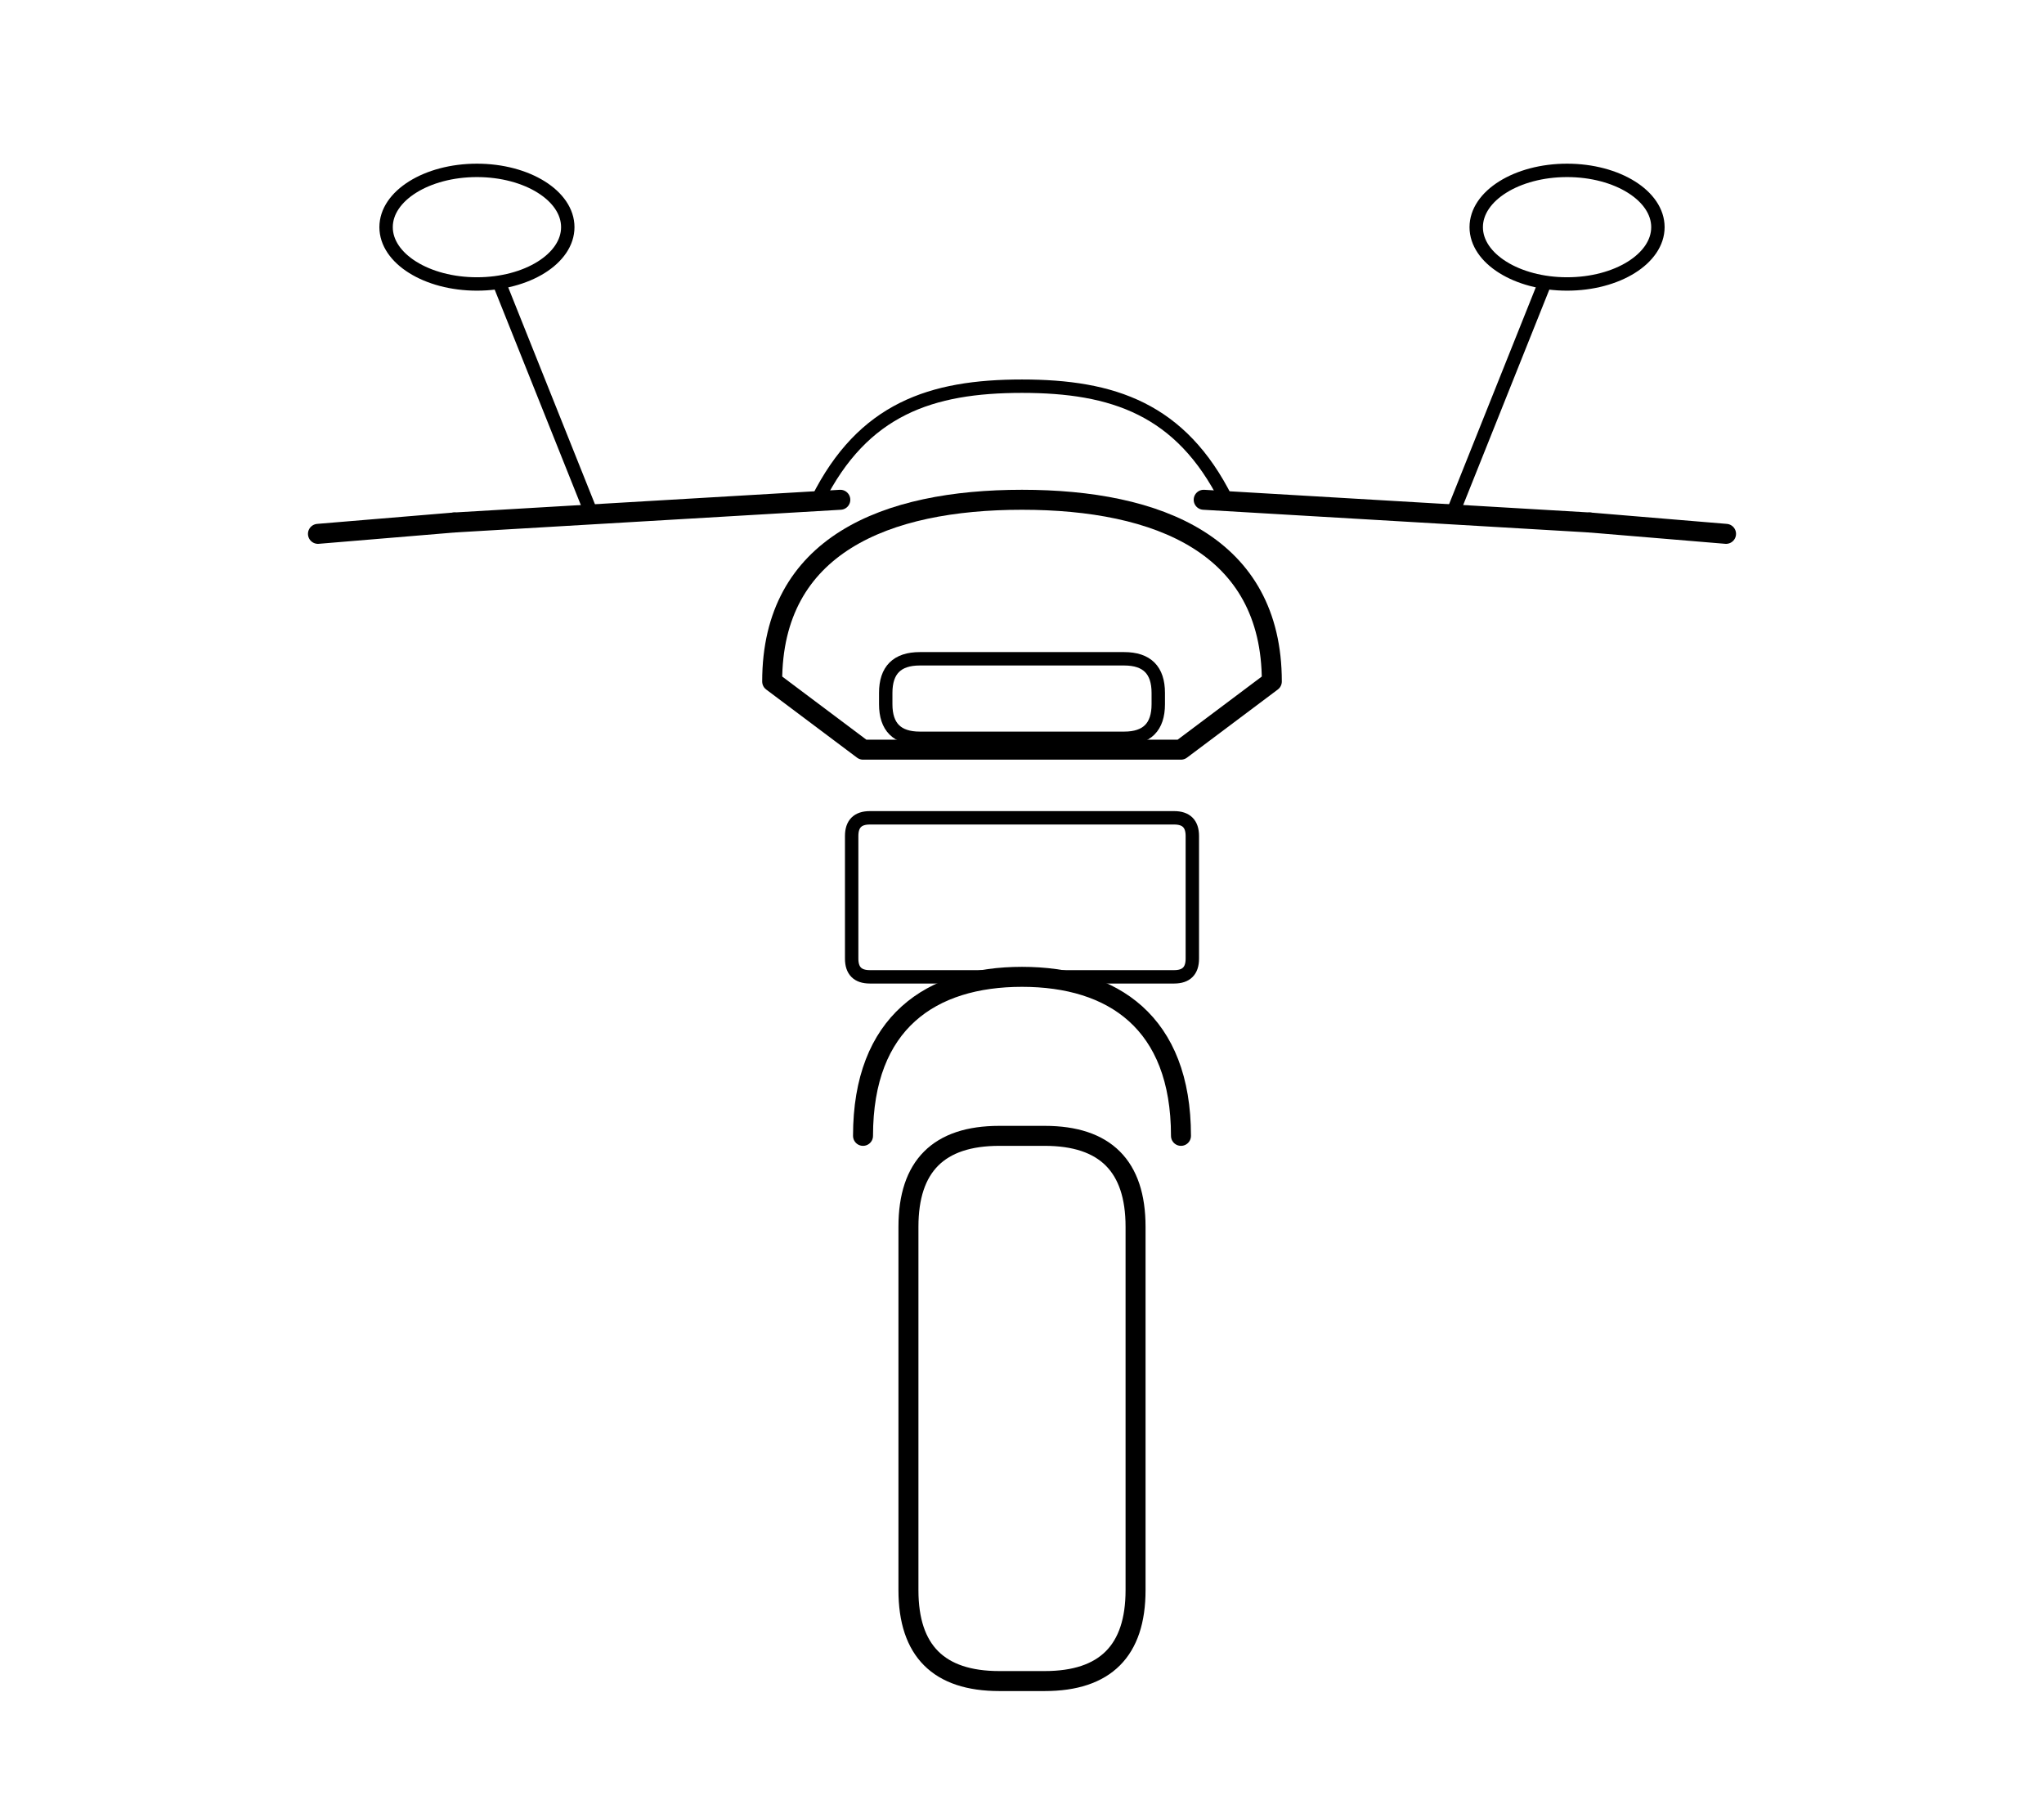
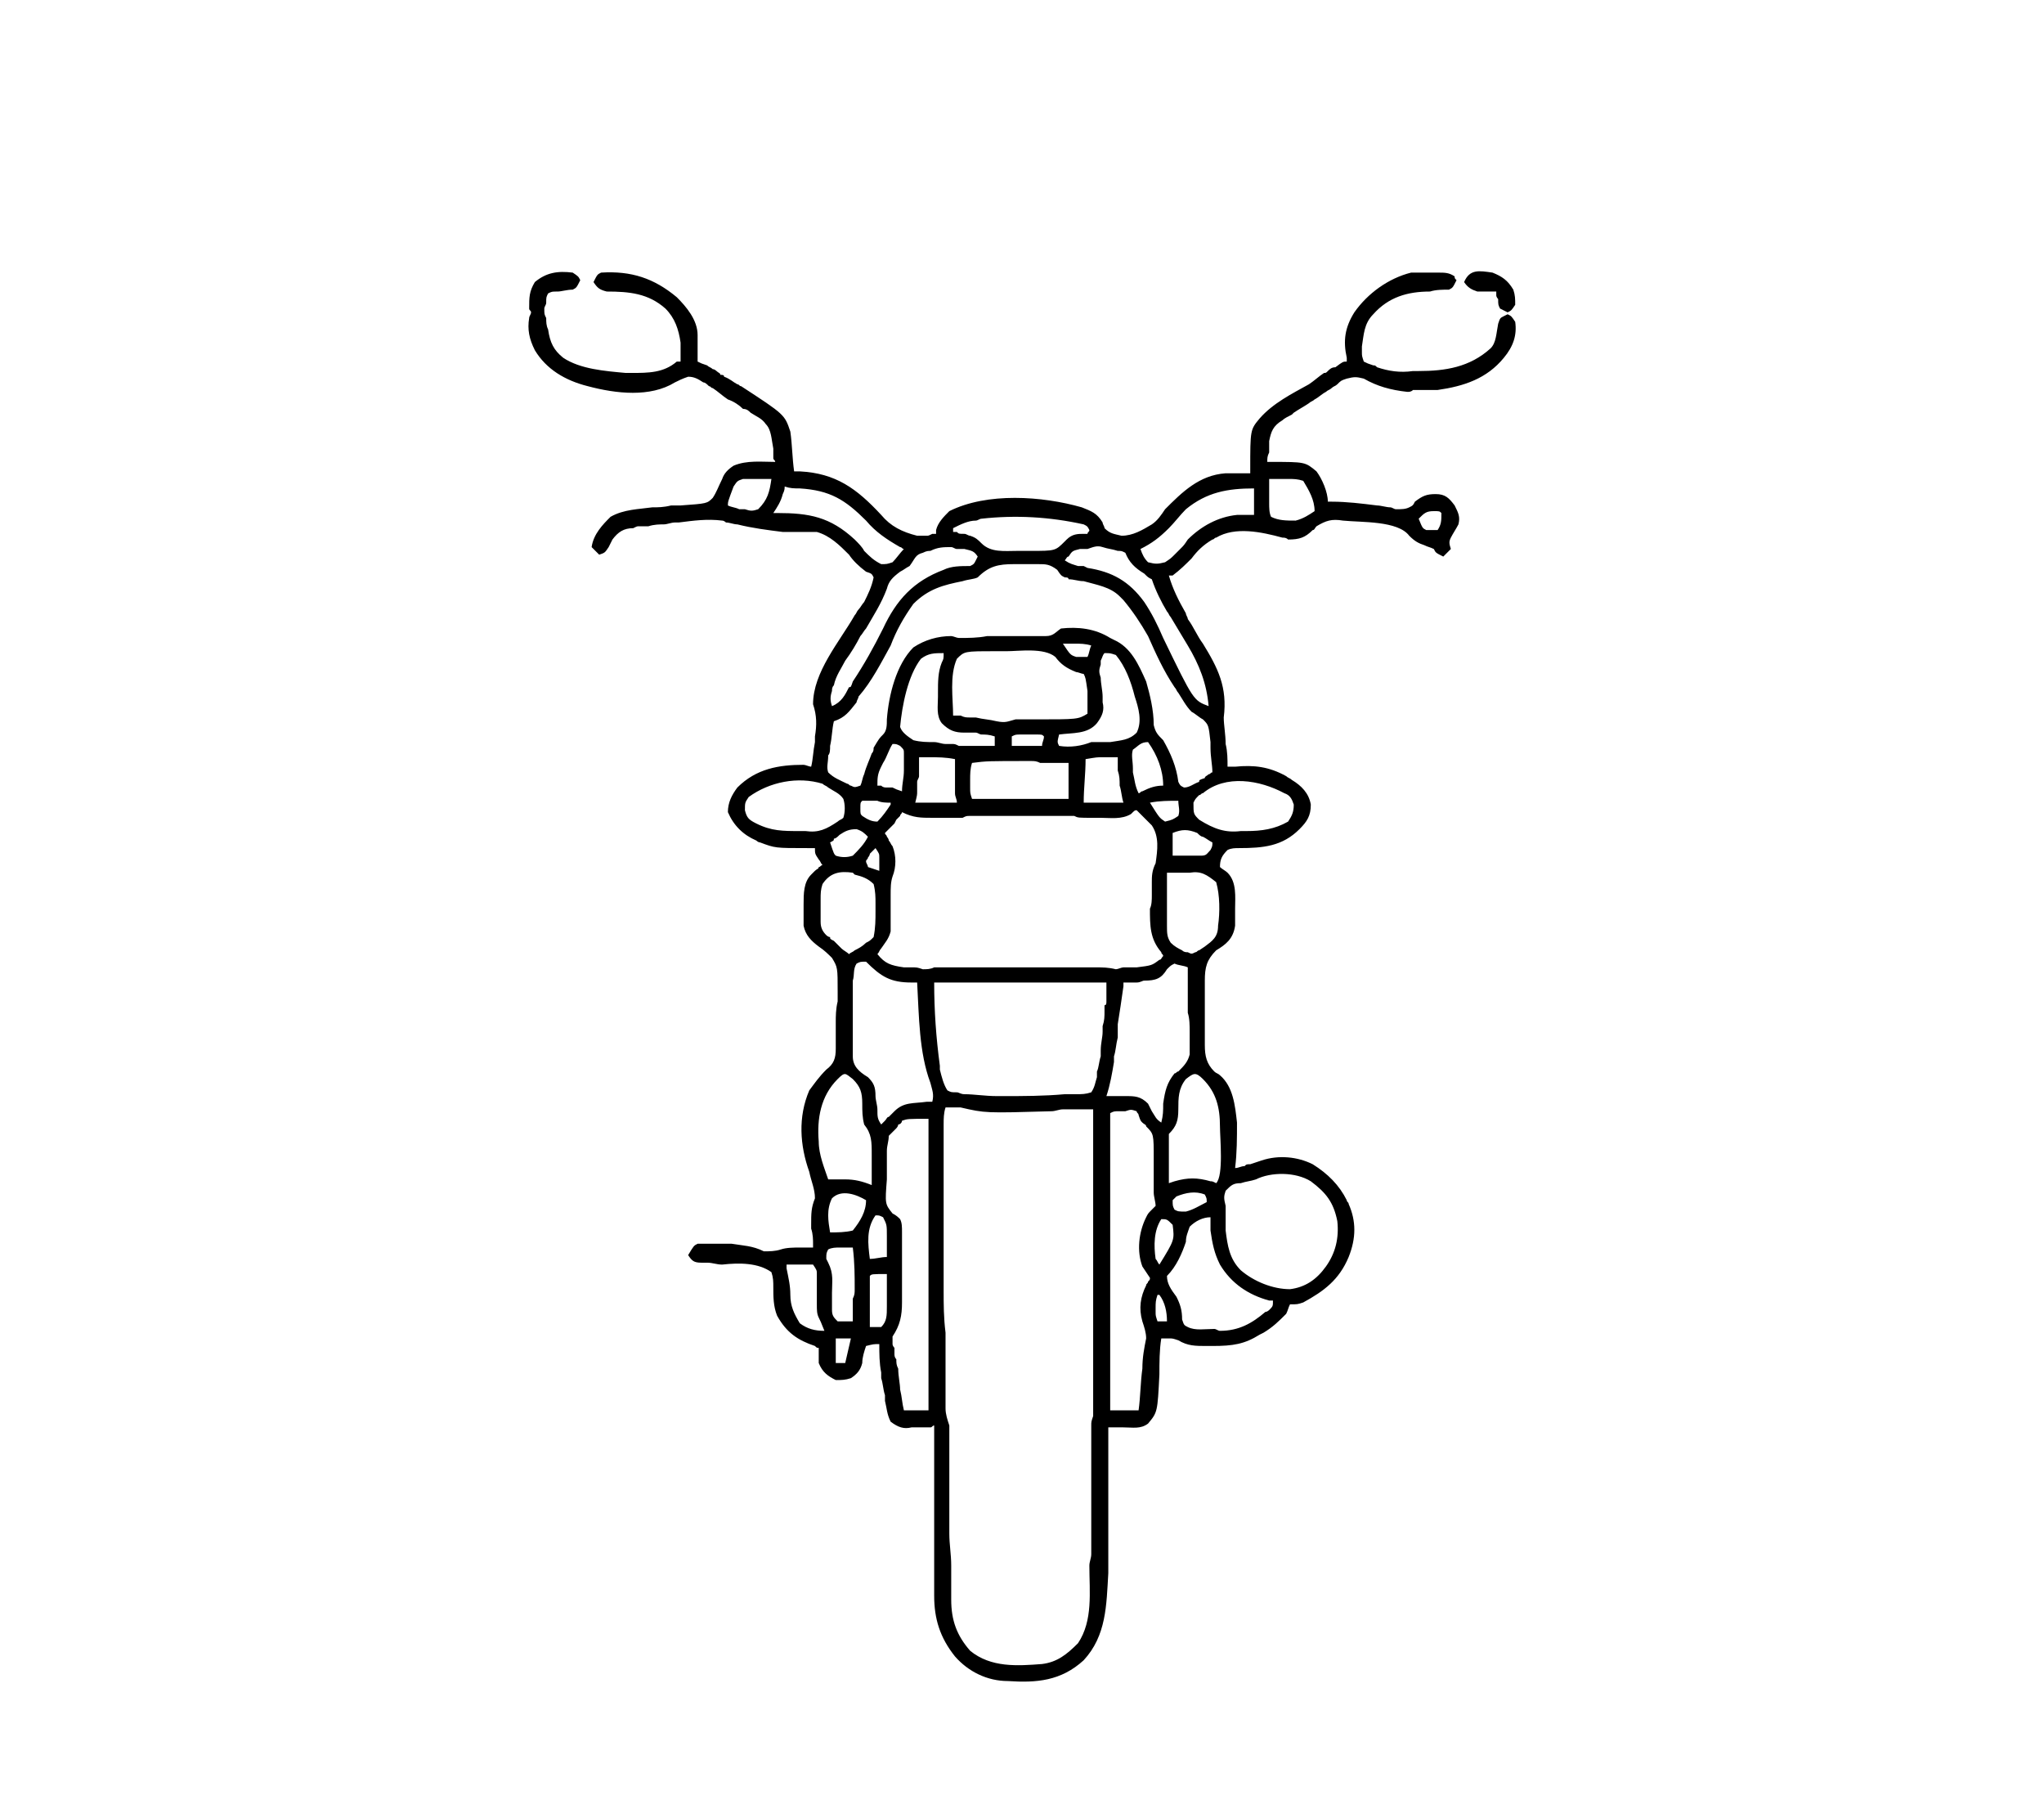
- <svg xmlns="http://www.w3.org/2000/svg" viewBox="0 0 90 80" fill="none" stroke="#000" stroke-linecap="round" stroke-linejoin="round">
-   <g stroke-width="0.88">
-     <path d="M44 50H46Q50 50 50 54V70Q50 74 46 74H44Q40 74 40 70V54Q40 50 44 50Z" />
-     <path d="M38 50C38 45 41 43 45 43C49 43 52 45 52 50" />
-     <path d="M34 30C34 24 39 22 45 22C51 22 56 24 56 30L52 33H38Z" />
-     <path d="M20 23L37 22M53 22L70 23" />
-     <path d="M14 23.5L20 23M70 23L76 23.5" />
-   </g>
-   <g stroke-width="0.59">
-     <path d="M38.3 36H51.7Q52.5 36 52.5 36.8V42.2Q52.5 43 51.7 43H38.3Q37.5 43 37.5 42.2V36.8Q37.5 36 38.3 36Z" />
-     <path d="M40.5 29H49.5Q51 29 51 30.5V31.0Q51 32.5 49.5 32.5H40.5Q39 32.5 39 31.0V30.5Q39 29 40.5 29Z" />
-     <path d="M36 22C38 18 41 17 45 17C49 17 52 18 54 22" />
-     <path d="M26 22.5L22 12.5M64 22.5L68 12.5" />
-     <path d="M17 10a4 2.5 0 1 0 8 0a4 2.5 0 1 0 -8 0" />
-     <path d="M65 10a4 2.5 0 1 0 8 0a4 2.5 0 1 0 -8 0" />
+ <svg xmlns="http://www.w3.org/2000/svg" viewBox="0 0 90 80">
+   <g fill="#000" stroke="none" fill-rule="evenodd" transform="translate(19.30 8.00) scale(0.083333)">
+     <path d="M0 0 C3 2 3 2 4 4 C2 8 2 8 0 9 C-3 9 -6 10 -8 10 C-11 10 -11 10 -13 11 C-14 13 -14 13 -14 16 C-14 17 -15 18 -15 19 C-15 22 -15 22 -14 24 C-14 26 -14 28 -13 30 C-12 37 -10 41 -5 45 C4 51 17 52 28 53 C29 53 30 53 31 53 C40 53 48 53 55 47 C56 47 56 47 57 47 C57 44 57 42 57 39 C57 39 57 38 57 37 C56 30 54 24 49 19 C40 11 30 10 18 10 C14 9 13 8 11 5 C13 1 13 1 15 0 C31 -1 43 3 55 13 C60 18 66 25 66 33 C66 36 66 39 66 41 C66 44 66 44 66 47 C68 48 68 48 71 49 C72 50 73 50 74 51 C75 51 76 52 76 52 C77 53 78 53 78 54 C79 54 80 54 80 55 C83 56 85 58 87 59 C88 59 88 60 89 60 C112 75 112 75 115 84 C116 91 116 98 117 105 C118 105 119 105 120 105 C139 106 150 114 163 128 C168 134 174 137 182 139 C184 139 186 139 187 139 C188 139 188 139 190 138 C191 138 191 138 192 138 C192 137 192 137 192 136 C193 132 196 129 199 126 C219 116 248 118 269 124 C274 126 277 127 280 132 C280 133 281 134 281 135 C284 138 286 138 290 139 C296 139 301 136 306 133 C309 131 311 128 313 125 C322 116 331 107 345 106 C349 106 354 106 358 106 C358 105 358 104 358 104 C358 83 358 83 363 77 C370 69 380 64 389 59 C392 57 394 55 397 53 C398 53 398 53 399 52 C400 51 401 50 403 50 C407 47 407 47 409 47 C409 46 409 46 409 45 C407 36 408 29 413 21 C420 11 431 3 443 0 C447 -0 451 -0 455 -0 C455 -0 455 -0 457 -0 C461 -0 463 -0 466 2 C466 3 466 3 467 4 C465 8 465 8 463 9 C460 9 456 9 453 10 C441 10 431 13 423 22 C418 27 418 33 417 39 C417 40 417 41 417 42 C417 44 417 44 418 47 C420 48 420 48 423 49 C424 49 424 49 425 50 C431 52 437 53 444 52 C445 52 446 52 447 52 C461 52 474 50 485 40 C488 37 488 32 489 27 C490 24 490 24 492 23 C492 23 492 23 494 22 C496 23 496 23 498 26 C499 33 497 39 492 45 C483 56 471 60 457 62 C453 62 448 62 444 62 C443 63 442 63 441 63 C432 62 425 60 418 56 C414 55 413 55 409 56 C406 57 406 57 404 59 C403 60 402 60 401 61 C400 62 399 62 398 63 C396 64 394 66 392 67 C391 68 390 68 389 69 C386 71 384 72 381 74 C381 74 380 75 380 75 C378 76 376 77 375 78 C370 81 369 84 368 89 C368 90 368 91 368 93 C368 93 368 93 368 95 C367 97 367 98 367 100 C368 100 368 100 369 100 C387 100 387 100 393 105 C396 109 399 116 399 121 C400 121 400 121 401 121 C409 121 417 122 425 123 C427 123 430 124 432 124 C433 124 434 125 435 125 C438 125 440 125 442 124 C444 123 444 123 445 121 C449 118 451 117 456 117 C461 117 463 119 466 123 C468 127 469 129 468 133 C467 135 465 138 464 140 C463 142 463 143 464 146 C462 148 462 148 460 150 C456 148 456 148 455 146 C453 145 452 145 450 144 C447 143 445 142 442 139 C436 131 417 132 407 131 C401 130 398 131 393 134 C392 135 392 136 391 136 C387 140 384 141 378 141 C377 140 376 140 375 140 C364 137 350 134 340 140 C339 140 339 141 338 141 C333 144 330 147 327 151 C324 154 321 157 317 160 C316 160 316 160 315 160 C317 167 320 173 324 180 C324 181 325 182 325 183 C328 187 330 192 333 196 C341 209 346 219 344 235 C344 239 345 244 345 249 C346 253 346 257 346 261 C347 261 348 261 350 261 C360 260 368 261 377 266 C378 267 379 267 380 268 C385 271 389 275 390 281 C390 287 388 290 384 294 C375 303 365 304 352 304 C350 304 348 304 346 305 C343 308 342 310 342 314 C343 315 345 316 346 317 C351 322 350 330 350 336 C350 338 350 339 350 340 C350 341 350 342 350 343 C350 343 350 344 350 345 C349 352 345 355 340 358 C335 363 334 367 334 374 C334 378 334 383 334 388 C334 391 334 395 334 398 C334 401 334 403 334 405 C334 406 334 407 334 408 C334 414 335 418 339 422 C340 423 341 423 342 424 C349 430 350 440 351 449 C351 457 351 465 350 473 C352 473 353 472 355 472 C356 471 356 471 358 471 C361 470 361 470 364 469 C373 466 383 467 391 471 C399 476 405 482 409 490 C409 491 410 491 410 492 C414 501 414 510 410 520 C405 532 397 538 386 544 C383 545 383 545 379 545 C378 547 378 548 377 550 C373 554 370 557 365 560 C365 560 365 560 363 561 C355 566 349 567 338 567 C337 567 336 567 335 567 C329 567 325 567 320 564 C317 563 317 563 315 563 C314 563 314 563 313 563 C312 563 312 563 311 563 C310 569 310 576 310 582 C309 602 309 602 304 608 C300 611 296 610 291 610 C290 610 290 610 289 610 C287 610 285 610 283 610 C283 611 283 611 283 614 C283 625 283 636 283 647 C283 653 283 658 283 664 C283 670 283 675 283 681 C283 683 283 685 283 687 C282 704 282 720 270 733 C258 744 245 745 230 744 C219 744 209 739 202 731 C194 721 191 711 191 699 C191 698 191 697 191 696 C191 693 191 689 191 686 C191 684 191 682 191 679 C191 674 191 668 191 662 C191 656 191 650 191 644 C191 632 191 621 191 609 C190 609 190 610 189 610 C186 610 184 610 181 610 C181 610 180 610 179 610 C175 611 172 610 168 607 C166 603 166 600 165 596 C165 595 165 594 165 593 C164 590 164 587 163 584 C163 583 163 582 163 581 C162 576 162 571 162 566 C159 566 159 566 155 567 C154 570 153 573 153 576 C152 580 150 582 147 584 C144 585 142 585 139 585 C135 583 132 581 130 576 C130 573 130 571 130 568 C129 568 129 568 128 567 C119 564 113 560 108 551 C106 546 106 541 106 536 C106 533 106 531 105 528 C98 523 88 523 79 524 C76 524 74 523 71 523 C70 523 69 523 68 523 C64 523 63 522 61 519 C64 514 64 514 66 513 C71 513 75 513 80 513 C81 513 82 513 84 513 C90 514 95 514 101 517 C104 517 107 517 110 516 C113 515 117 515 120 515 C122 515 123 515 124 515 C125 515 125 515 127 515 C127 515 127 515 127 513 C127 511 127 508 126 505 C126 505 126 505 126 503 C126 497 126 494 128 489 C128 484 126 480 125 475 C120 461 119 446 125 432 C128 428 130 425 134 421 C138 418 139 415 139 410 C139 409 139 408 139 408 C139 406 139 405 139 403 C139 401 139 399 139 396 C139 393 139 389 140 385 C140 383 140 382 140 380 C140 367 140 367 137 362 C135 360 133 358 130 356 C126 353 123 350 122 345 C122 342 122 339 122 336 C122 335 122 335 122 334 C122 328 122 322 126 318 C126 318 126 318 128 316 C129 315 130 315 130 314 C131 314 131 313 132 313 C131 312 131 311 130 310 C128 307 128 307 128 304 C127 304 125 304 124 304 C107 304 107 304 99 301 C98 301 97 300 97 300 C90 297 85 292 82 285 C82 280 84 276 87 272 C97 262 109 260 122 260 C123 260 125 261 126 261 C127 257 127 253 128 248 C128 247 128 246 128 245 C129 239 129 234 127 228 C127 211 141 195 149 181 C150 180 150 179 151 178 C152 177 153 175 154 174 C156 170 158 166 159 161 C158 159 158 159 155 158 C151 155 148 152 146 149 C141 144 136 139 129 137 C127 137 125 137 123 137 C122 137 122 137 119 137 C116 137 114 137 111 137 C103 136 95 135 87 133 C85 133 83 132 81 132 C81 132 80 131 79 131 C71 130 64 131 56 132 C56 132 55 132 54 132 C52 132 50 133 48 133 C46 133 43 133 40 134 C38 134 37 134 35 134 C34 134 34 134 32 135 C27 135 24 137 21 141 C20 143 20 143 19 145 C17 148 17 148 14 149 C12 147 12 147 10 145 C11 138 16 133 20 129 C27 125 35 125 42 124 C45 124 48 124 52 123 C53 123 55 123 57 123 C71 122 71 122 74 119 C76 116 77 113 79 109 C80 106 82 104 85 102 C92 99 100 100 107 100 C107 99 106 99 106 98 C106 96 106 94 106 93 C105 88 105 83 102 80 C100 77 97 76 94 74 C93 73 92 72 90 72 C88 70 85 68 82 67 C79 65 77 63 74 61 C73 61 73 60 72 60 C71 59 70 58 69 58 C66 56 64 55 61 55 C58 56 56 57 54 58 C41 66 23 64 8 60 C-4 57 -14 51 -20 41 C-23 35 -24 30 -23 24 C-23 23 -22 22 -22 21 C-22 20 -23 20 -23 19 C-23 13 -23 10 -20 5 C-14 0 -8 -1 0 0 Z M90 109 C87 110 87 110 85 113 C82 121 82 121 82 123 C84 124 86 124 88 125 C89 125 90 125 91 125 C94 126 95 126 98 125 C103 120 104 116 105 109 C102 109 100 109 97 109 C95 109 92 109 90 109 Z M368 109 C368 112 368 116 368 119 C368 120 368 121 368 122 C368 124 368 127 369 129 C373 131 377 131 382 131 C386 130 389 128 392 126 C392 120 389 115 386 110 C383 109 381 109 378 109 C376 109 374 109 373 109 C372 109 371 109 370 109 C369 109 369 109 368 109 Z M112 113 C112 114 112 115 111 117 C110 121 108 124 106 127 C106 127 106 127 108 127 C125 127 136 129 149 141 C151 143 153 145 154 147 C157 150 159 152 163 154 C166 154 166 154 169 153 C171 151 173 148 175 146 C174 146 174 145 173 145 C166 141 160 137 155 131 C144 120 136 115 120 114 C117 114 115 114 112 113 Z M324 125 C321 128 318 132 315 135 C310 140 306 143 300 146 C301 149 302 151 304 153 C308 154 309 154 313 153 C316 151 316 151 318 149 C319 148 320 147 321 146 C323 144 323 144 325 141 C332 134 341 129 351 128 C354 128 357 128 360 128 C360 123 360 119 360 114 C346 114 335 116 324 125 Z M447 130 C449 135 449 135 451 136 C454 136 454 136 457 136 C459 133 459 131 459 127 C458 126 458 126 455 126 C451 126 450 127 447 130 Z M216 130 C215 130 214 131 213 131 C209 131 205 133 201 135 C201 136 201 136 201 137 C202 137 203 137 203 137 C204 138 204 138 207 138 C208 138 209 139 210 139 C213 140 214 141 216 143 C221 148 228 147 235 147 C237 147 240 147 242 147 C255 147 255 147 260 142 C260 142 261 141 261 141 C264 138 267 138 270 138 C271 138 271 138 272 138 C272 137 273 137 273 136 C272 134 272 134 270 133 C252 129 234 128 216 130 Z M189 147 C188 147 187 147 185 148 C181 149 181 151 178 155 C176 156 175 157 173 158 C169 161 167 163 166 167 C163 175 159 181 155 188 C154 189 153 191 152 192 C150 196 147 201 144 205 C142 209 139 213 138 218 C137 219 137 220 137 221 C136 224 136 226 137 229 C142 227 144 223 146 219 C147 219 147 219 148 216 C154 207 159 198 164 188 C171 173 180 163 196 157 C200 155 205 155 210 155 C212 154 212 154 213 152 C213 152 213 152 214 150 C212 147 211 147 207 146 C206 146 204 146 203 146 C202 146 201 145 200 145 C196 145 193 145 189 147 Z M272 146 C271 146 269 146 268 146 C264 147 264 147 262 150 C261 150 261 151 260 152 C263 154 264 154 267 155 C268 155 269 155 270 155 C270 155 270 155 272 156 C285 158 294 163 302 174 C306 180 309 186 312 193 C328 226 328 226 336 229 C335 217 331 207 325 197 C322 192 319 187 316 182 C315 181 315 180 314 179 C311 174 308 168 306 162 C304 161 304 161 302 159 C297 156 294 153 292 148 C290 147 290 147 288 147 C285 146 283 146 280 145 C277 144 275 145 272 146 Z M214 161 C212 162 209 162 206 163 C196 165 188 167 180 175 C175 182 171 189 168 197 C163 206 158 216 151 224 C151 225 150 226 150 227 C146 232 144 235 138 237 C137 241 137 246 136 250 C136 252 136 254 135 255 C135 259 134 261 135 264 C138 267 141 268 145 270 C146 270 146 271 147 271 C149 272 149 272 152 271 C153 269 153 267 154 265 C155 261 157 257 158 254 C159 253 159 252 159 251 C162 246 162 246 164 244 C166 242 166 239 166 236 C167 223 171 207 180 198 C186 194 193 192 200 192 C201 192 203 193 204 193 C209 193 214 193 219 192 C228 192 236 192 244 192 C245 192 246 192 247 192 C248 192 249 192 250 192 C254 192 255 190 258 188 C267 187 276 188 284 193 C284 193 284 193 286 194 C295 198 299 207 303 216 C305 223 307 231 307 239 C308 243 309 244 312 247 C316 254 319 261 320 269 C321 271 321 271 323 272 C326 272 328 270 331 269 C331 268 331 268 334 267 C334 266 335 266 336 265 C337 265 337 264 338 264 C338 260 337 256 337 251 C337 250 337 249 337 248 C336 239 336 239 333 236 C331 235 329 233 327 232 C324 229 322 225 320 222 C319 221 319 220 318 219 C312 210 308 201 304 192 C300 185 296 179 291 173 C291 173 291 173 289 171 C284 166 277 165 270 163 C267 163 265 162 262 162 C262 161 261 161 260 161 C258 160 258 160 256 157 C252 154 250 154 246 154 C245 154 244 154 244 154 C242 154 241 154 239 154 C237 154 235 154 233 154 C225 154 220 155 214 161 Z M259 196 C263 202 263 202 266 203 C268 203 270 203 272 203 C273 201 273 199 274 197 C271 196 268 196 265 196 C264 196 263 196 262 196 C261 196 260 196 259 196 Z M223 200 C207 200 207 200 203 204 C199 213 201 225 201 234 C202 234 204 234 205 234 C207 235 208 235 210 235 C211 235 212 235 213 235 C217 236 220 236 224 237 C229 238 230 237 234 236 C237 236 241 236 244 236 C267 236 267 236 272 233 C272 231 272 231 272 229 C272 228 272 228 272 226 C272 225 272 224 272 224 C272 223 272 222 272 221 C271 214 271 214 270 212 C269 212 267 211 266 211 C261 209 258 207 255 203 C249 198 236 200 229 200 C227 200 225 200 223 200 Z M184 204 C177 213 174 229 173 240 C174 243 177 245 180 247 C184 248 187 248 191 248 C193 248 195 249 197 249 C197 249 197 249 200 249 C202 249 202 249 204 250 C206 250 208 250 210 250 C210 250 210 250 212 250 C213 250 214 250 215 250 C216 250 216 250 217 250 C219 250 221 250 223 250 C223 248 223 247 223 245 C220 244 218 244 216 244 C215 244 214 243 213 243 C211 243 209 243 207 243 C202 243 199 242 195 238 C192 234 193 229 193 224 C193 223 193 223 193 222 C193 216 193 211 195 206 C196 204 196 204 196 201 C191 201 188 201 184 204 Z M281 201 C280 202 280 203 279 205 C279 205 279 206 279 207 C278 210 278 211 279 214 C279 217 280 221 280 224 C280 225 280 226 280 227 C281 231 280 234 277 238 C272 244 264 243 257 244 C256 248 256 248 257 250 C263 251 269 250 274 248 C278 248 281 248 284 248 C290 247 294 247 298 243 C301 237 299 230 297 224 C295 216 292 208 287 202 C284 201 284 201 281 201 Z M232 245 C232 247 232 248 232 250 C237 250 243 250 248 250 C248 248 249 247 249 245 C248 244 248 244 245 244 C244 244 242 244 241 244 C240 244 239 244 237 244 C234 244 234 244 232 245 Z M296 252 C295 255 296 258 296 262 C296 262 296 263 296 264 C297 268 297 271 299 275 C300 275 300 274 301 274 C305 272 308 271 312 271 C312 263 309 255 304 248 C300 248 299 250 296 252 Z M169 249 C167 252 166 256 164 259 C164 259 164 259 163 261 C161 265 161 267 161 271 C162 271 162 271 163 271 C164 272 165 272 166 272 C167 272 168 272 169 272 C171 273 171 273 174 274 C174 270 175 267 175 263 C175 262 175 261 175 260 C175 259 175 258 175 257 C175 257 175 257 175 254 C175 252 175 252 173 250 C171 249 171 249 169 249 Z M183 256 C183 257 183 257 183 258 C183 260 183 263 183 266 C183 267 182 268 182 269 C182 269 182 270 182 271 C182 272 182 273 182 274 C182 276 182 276 181 280 C188 280 196 280 203 280 C203 278 202 277 202 275 C202 274 202 272 202 271 C202 270 202 269 202 268 C202 267 202 267 202 266 C202 265 202 264 202 263 C202 261 202 259 202 257 C197 256 193 256 188 256 C187 256 186 256 185 256 C184 256 184 256 183 256 Z M271 257 C271 265 270 272 270 280 C277 280 284 280 291 280 C290 277 290 274 289 271 C289 268 289 266 288 263 C288 262 288 260 288 259 C288 258 288 257 288 256 C286 256 285 256 283 256 C282 256 282 256 280 256 C277 256 277 256 271 257 Z M211 259 C210 262 210 265 210 268 C210 269 210 270 210 272 C210 275 210 275 211 278 C228 278 245 278 262 278 C262 272 262 265 262 259 C257 259 252 259 247 259 C245 258 244 258 242 258 C219 258 219 258 211 259 Z M93 277 C91 280 91 280 91 284 C92 288 93 289 97 291 C105 295 111 295 120 295 C121 295 122 295 123 295 C130 296 134 294 140 290 C141 289 142 289 143 288 C144 285 144 281 143 278 C141 275 138 274 135 272 C134 271 133 271 132 270 C119 266 104 269 93 277 Z M333 275 C332 275 332 276 331 276 C329 278 329 278 328 280 C328 286 328 286 331 289 C339 294 345 296 353 295 C354 295 354 295 356 295 C364 295 371 294 378 290 C380 287 381 285 381 281 C380 278 379 276 376 275 C363 268 345 265 333 275 Z M153 279 C152 280 152 280 152 283 C152 286 152 286 153 287 C156 289 158 290 161 290 C164 287 166 284 168 281 C168 281 168 280 168 280 C166 280 163 280 161 279 C160 279 159 279 158 279 C157 279 155 279 153 279 Z M305 280 C310 288 310 288 313 290 C317 289 317 289 320 287 C321 284 320 282 320 279 C315 279 310 279 305 280 Z M295 286 C290 289 284 288 279 288 C278 288 277 288 275 288 C267 288 267 288 265 287 C263 287 261 287 260 287 C258 287 257 287 256 287 C255 287 254 287 252 287 C252 287 252 287 249 287 C246 287 243 287 241 287 C237 287 234 287 230 287 C227 287 224 287 221 287 C220 287 220 287 217 287 C216 287 215 287 213 287 C213 287 213 287 210 287 C208 287 208 287 206 288 C202 288 198 288 194 288 C193 288 193 288 190 288 C184 288 180 288 174 285 C174 286 173 286 173 287 C173 287 173 287 171 289 C171 289 171 289 170 291 C168 293 167 294 165 296 C165 297 166 297 166 298 C166 298 167 299 167 300 C168 301 168 302 169 303 C171 308 171 314 169 319 C168 322 168 325 168 329 C168 330 168 331 168 333 C168 335 168 338 168 340 C168 342 168 343 168 344 C168 345 168 347 168 348 C167 352 165 354 163 357 C162 358 162 359 161 360 C165 365 168 366 175 367 C176 367 176 367 179 367 C182 367 182 367 185 368 C187 368 189 368 191 367 C194 367 197 367 200 367 C200 367 200 367 202 367 C205 367 208 367 211 367 C213 367 215 367 217 367 C221 367 226 367 230 367 C235 367 241 367 246 367 C250 367 255 367 259 367 C261 367 263 367 265 367 C268 367 270 367 273 367 C274 367 275 367 276 367 C280 367 283 367 287 368 C288 368 290 367 291 367 C293 367 296 367 298 367 C306 366 306 366 310 363 C311 363 311 362 312 361 C312 360 311 360 311 359 C305 352 305 345 305 336 C306 334 306 331 306 329 C306 328 306 326 306 325 C306 324 306 323 306 322 C306 319 306 316 308 312 C309 305 310 298 306 292 C303 289 301 287 298 284 C297 284 297 284 295 286 Z M141 297 C140 298 139 299 138 299 C138 300 138 300 136 301 C138 307 138 307 139 308 C142 309 145 309 148 308 C151 305 154 302 156 298 C154 296 153 295 150 294 C146 294 144 295 141 297 Z M317 296 C317 300 317 304 317 308 C320 308 323 308 325 308 C326 308 326 308 328 308 C328 308 329 308 330 308 C331 308 331 308 332 308 C335 308 335 307 337 305 C338 303 338 303 338 301 C336 300 335 299 333 298 C332 298 331 297 330 296 C325 294 322 294 317 296 Z M160 304 C159 305 158 306 157 307 C157 308 156 309 156 309 C156 310 155 310 155 311 C155 312 156 313 156 314 C159 315 159 315 162 316 C162 315 162 313 162 312 C162 311 162 310 162 309 C162 307 162 307 160 304 Z M132 323 C131 326 131 328 131 331 C131 332 131 333 131 334 C131 334 131 335 131 336 C131 337 131 338 131 339 C131 339 131 340 131 341 C131 342 131 342 131 343 C131 346 132 348 134 350 C134 350 135 351 136 351 C136 352 136 352 138 353 C139 354 139 354 140 355 C141 356 141 356 142 357 C143 358 145 359 146 360 C147 359 148 359 149 358 C151 357 153 356 155 354 C157 353 157 353 159 351 C160 346 160 342 160 337 C160 336 160 335 160 333 C160 330 160 327 159 323 C156 320 153 319 149 318 C149 318 148 317 148 317 C141 316 136 317 132 323 Z M314 317 C314 322 314 327 314 331 C314 333 314 334 314 336 C314 338 314 341 314 343 C314 344 314 345 314 345 C314 349 314 351 316 354 C318 356 320 357 322 358 C323 359 324 359 325 359 C327 360 327 360 329 359 C330 359 330 358 331 358 C331 358 331 358 334 356 C338 353 341 351 341 345 C342 338 342 329 340 322 C335 318 332 316 326 317 C325 317 325 317 323 317 C322 317 321 317 320 317 C318 317 316 317 314 317 Z M150 365 C148 368 149 371 148 374 C148 375 148 376 148 376 C148 379 148 381 148 383 C148 385 148 386 148 388 C148 391 148 394 148 397 C148 400 148 403 148 405 C148 407 148 408 148 410 C148 411 148 412 148 414 C148 419 151 422 156 425 C159 428 160 430 160 435 C160 437 161 440 161 442 C161 446 161 447 163 450 C164 449 164 449 165 448 C166 447 166 446 167 446 C168 445 169 444 170 443 C175 438 180 439 187 438 C188 438 189 438 190 438 C191 434 190 432 189 428 C183 412 183 393 182 375 C181 375 180 375 179 375 C168 375 163 372 155 364 C152 364 152 364 150 365 Z M318 365 C316 366 316 366 314 368 C311 373 308 374 302 374 C301 374 300 375 298 375 C297 375 297 375 296 375 C294 375 293 375 291 375 C291 376 291 376 291 377 C290 384 289 391 288 397 C288 400 288 402 288 404 C287 408 287 411 286 414 C286 414 286 414 286 417 C285 423 284 429 282 435 C283 435 284 435 285 435 C287 435 288 435 290 435 C290 435 291 435 292 435 C297 435 300 435 304 439 C305 441 305 441 306 443 C308 446 308 447 311 449 C312 445 312 443 312 439 C313 432 314 428 318 423 C319 423 319 422 320 422 C323 419 325 417 326 413 C326 410 326 408 326 405 C326 404 326 402 326 401 C326 398 326 394 325 391 C325 389 325 386 325 384 C325 378 325 373 325 367 C323 366 320 366 318 365 Z M191 375 C191 390 192 404 194 419 C194 420 194 421 194 421 C195 425 196 429 198 432 C200 433 200 433 203 433 C204 433 205 434 207 434 C212 434 218 435 224 435 C225 435 226 435 228 435 C238 435 249 435 260 434 C262 434 264 434 266 434 C269 434 271 434 274 433 C276 430 276 428 277 425 C277 425 277 425 277 422 C278 420 278 417 279 414 C279 413 279 412 279 411 C279 407 280 404 280 401 C280 401 280 401 280 398 C281 395 281 393 281 390 C281 389 281 388 281 387 C282 387 282 386 282 385 C282 384 282 384 282 383 C282 380 282 378 282 375 C252 375 222 375 191 375 Z M140 426 C131 435 129 447 130 459 C130 466 133 473 135 479 C135 479 135 479 137 479 C139 479 140 479 141 479 C141 479 141 479 144 479 C149 479 153 480 158 482 C158 478 158 474 158 469 C158 468 158 467 158 466 C158 459 158 455 154 450 C153 446 153 443 153 439 C153 433 152 430 148 426 C144 423 144 422 140 426 Z M324 426 C320 431 320 436 320 442 C320 448 319 451 315 455 C315 458 315 458 315 461 C315 462 315 463 315 464 C315 466 315 467 315 468 C315 469 315 471 315 472 C315 475 315 478 315 481 C315 481 315 481 318 480 C325 478 330 478 337 480 C338 480 338 480 340 481 C344 477 342 457 342 451 C342 441 340 433 333 426 C329 422 328 423 324 426 Z M197 441 C196 444 196 447 196 450 C196 451 196 452 196 452 C196 454 196 457 196 459 C196 460 196 462 196 464 C196 468 196 472 196 476 C196 480 196 483 196 487 C196 495 196 503 196 512 C196 520 196 529 196 538 C196 545 196 552 197 560 C197 564 197 569 197 573 C197 577 197 581 197 585 C197 587 197 589 197 590 C197 592 197 594 197 596 C197 597 197 599 197 600 C197 603 198 606 199 609 C199 611 199 611 199 613 C199 614 199 615 199 616 C199 617 199 618 199 619 C199 620 199 621 199 622 C199 624 199 626 199 628 C199 631 199 634 199 638 C199 647 199 656 199 666 C199 672 200 677 200 683 C200 685 200 687 200 690 C200 693 200 696 200 699 C200 700 200 701 200 701 C200 712 203 720 210 728 C221 737 235 736 248 735 C256 734 261 730 267 724 C275 712 273 697 273 683 C273 681 274 679 274 677 C274 671 274 665 274 659 C274 650 274 641 274 632 C274 629 274 625 274 622 C274 620 274 618 274 616 C274 615 274 614 274 614 C274 613 274 612 274 611 C274 610 274 610 274 609 C274 607 274 607 275 604 C275 602 275 600 275 597 C275 597 275 596 275 595 C275 593 275 591 275 589 C275 587 275 586 275 584 C275 580 275 575 275 571 C275 566 275 562 275 557 C275 549 275 540 275 532 C275 522 275 512 275 502 C275 482 275 462 275 442 C274 442 273 442 272 442 C267 442 263 442 259 442 C257 442 255 443 253 443 C218 444 218 444 205 441 C204 441 202 441 201 441 C199 441 198 441 197 441 Z M284 444 C284 447 284 447 284 450 C284 451 284 451 284 452 C284 454 284 456 284 459 C284 460 284 462 284 463 C284 467 284 472 284 476 C284 480 284 485 284 489 C284 497 284 506 284 514 C284 523 284 533 284 542 C284 562 284 581 284 601 C289 601 294 601 299 601 C300 594 300 586 301 579 C301 573 302 568 303 563 C303 560 302 557 301 554 C299 547 300 541 303 535 C303 534 304 534 304 533 C305 532 305 532 305 531 C303 528 303 528 301 525 C298 517 299 507 303 499 C304 497 304 497 306 495 C307 494 307 494 308 493 C308 491 307 488 307 486 C307 484 307 481 307 479 C307 477 307 476 307 475 C307 473 307 470 307 468 C307 455 307 455 303 451 C303 450 302 450 301 449 C300 448 300 448 299 445 C299 444 298 444 298 443 C295 442 295 442 292 443 C291 443 291 443 289 443 C286 443 286 443 284 444 Z M174 448 C174 449 173 450 172 450 C172 451 171 452 171 452 C170 453 170 453 169 454 C168 455 168 455 167 456 C167 459 166 461 166 464 C166 465 166 465 166 466 C166 468 166 469 166 471 C166 474 166 476 166 479 C165 492 165 492 169 497 C171 498 172 499 173 500 C174 502 174 504 174 507 C174 508 174 509 174 510 C174 511 174 512 174 513 C174 514 174 515 174 516 C174 519 174 521 174 523 C174 527 174 530 174 534 C174 536 174 538 174 540 C174 542 174 543 174 544 C174 551 173 556 169 562 C169 564 169 564 169 566 C169 567 170 568 170 568 C170 569 170 570 170 571 C170 572 170 573 171 574 C171 576 171 577 172 579 C172 583 173 587 173 590 C174 594 174 597 175 601 C179 601 184 601 188 601 C188 550 188 499 188 447 C177 447 177 447 174 448 Z M361 479 C358 480 356 480 353 481 C349 481 348 482 345 485 C344 488 344 489 345 493 C345 495 345 496 345 498 C345 499 345 500 345 501 C345 502 345 504 345 506 C346 514 347 521 353 527 C360 533 370 537 379 537 C387 536 393 532 398 525 C403 518 405 510 404 501 C402 491 398 486 390 480 C382 475 369 475 361 479 Z M137 489 C134 495 135 501 136 507 C140 507 144 507 148 506 C152 501 155 496 155 490 C150 487 142 484 137 489 Z M319 488 C318 489 318 489 317 490 C317 493 317 493 318 495 C320 496 320 496 324 496 C328 495 331 493 335 491 C335 489 335 489 334 487 C329 485 324 486 319 488 Z M160 498 C155 505 156 513 157 521 C160 521 163 520 166 520 C166 517 166 514 166 511 C166 510 166 510 166 509 C166 503 166 503 164 499 C162 498 162 498 160 498 Z M326 504 C325 507 324 509 324 512 C322 518 319 525 314 530 C314 534 316 537 319 541 C321 545 322 548 322 553 C323 556 323 556 325 557 C329 559 334 558 339 558 C340 558 341 559 342 559 C352 559 359 555 366 549 C367 549 368 548 368 548 C370 546 370 546 370 543 C369 543 369 543 368 543 C357 540 348 534 342 524 C339 518 338 513 337 506 C337 506 337 505 337 504 C337 502 337 501 337 499 C333 499 329 501 326 504 Z M311 500 C307 506 307 514 308 521 C309 522 309 523 310 524 C318 511 318 511 317 503 C314 500 314 500 311 500 Z M135 516 C134 518 134 518 134 521 C134 521 134 521 135 523 C138 529 137 533 137 539 C137 541 137 543 137 545 C137 546 137 547 137 548 C137 551 138 552 140 554 C142 554 142 554 144 554 C145 554 147 554 148 554 C148 550 148 546 148 542 C149 540 149 539 149 537 C149 530 149 523 148 515 C147 515 147 515 146 515 C144 515 143 515 141 515 C139 515 137 515 135 516 Z M113 524 C113 525 113 525 113 526 C114 531 115 535 115 540 C115 546 117 550 120 555 C124 558 128 559 133 559 C131 554 131 554 130 552 C129 550 129 548 129 545 C129 544 129 544 129 542 C129 541 129 540 129 538 C129 536 129 534 129 532 C129 531 129 530 129 529 C129 527 129 527 127 524 C124 524 124 524 120 524 C119 524 117 524 116 524 C115 524 114 524 113 524 Z M157 530 C157 532 157 534 157 536 C157 537 157 538 157 540 C157 541 157 542 157 544 C157 545 157 546 157 547 C157 551 157 554 157 557 C160 557 160 557 163 557 C166 554 166 551 166 546 C166 546 166 546 166 543 C166 542 166 541 166 540 C166 539 166 538 166 537 C166 534 166 532 166 529 C158 529 158 529 157 530 Z M309 540 C308 543 308 544 308 547 C308 548 308 548 308 549 C308 551 308 551 309 554 C311 554 312 554 314 554 C314 549 313 544 310 540 C310 540 309 540 309 540 Z M139 563 C139 567 139 572 139 576 C141 576 142 576 144 576 C145 572 146 567 147 563 C144 563 142 563 139 563 Z " transform="translate(71,48)" />
+     <path d="M0 0 C5 2 8 4 11 9 C12 12 12 14 12 17 C10 20 10 20 8 21 C6 20 6 20 4 19 C3 17 3 17 3 14 C3 14 2 13 2 12 C2 12 2 12 2 10 C1 10 0 10 -1 10 C-1 10 -1 10 -4 10 C-5 10 -7 10 -8 10 C-11 9 -13 8 -15 5 C-12 -2 -7 -1 0 0 Z " transform="translate(557,48)" />
  </g>
</svg>
